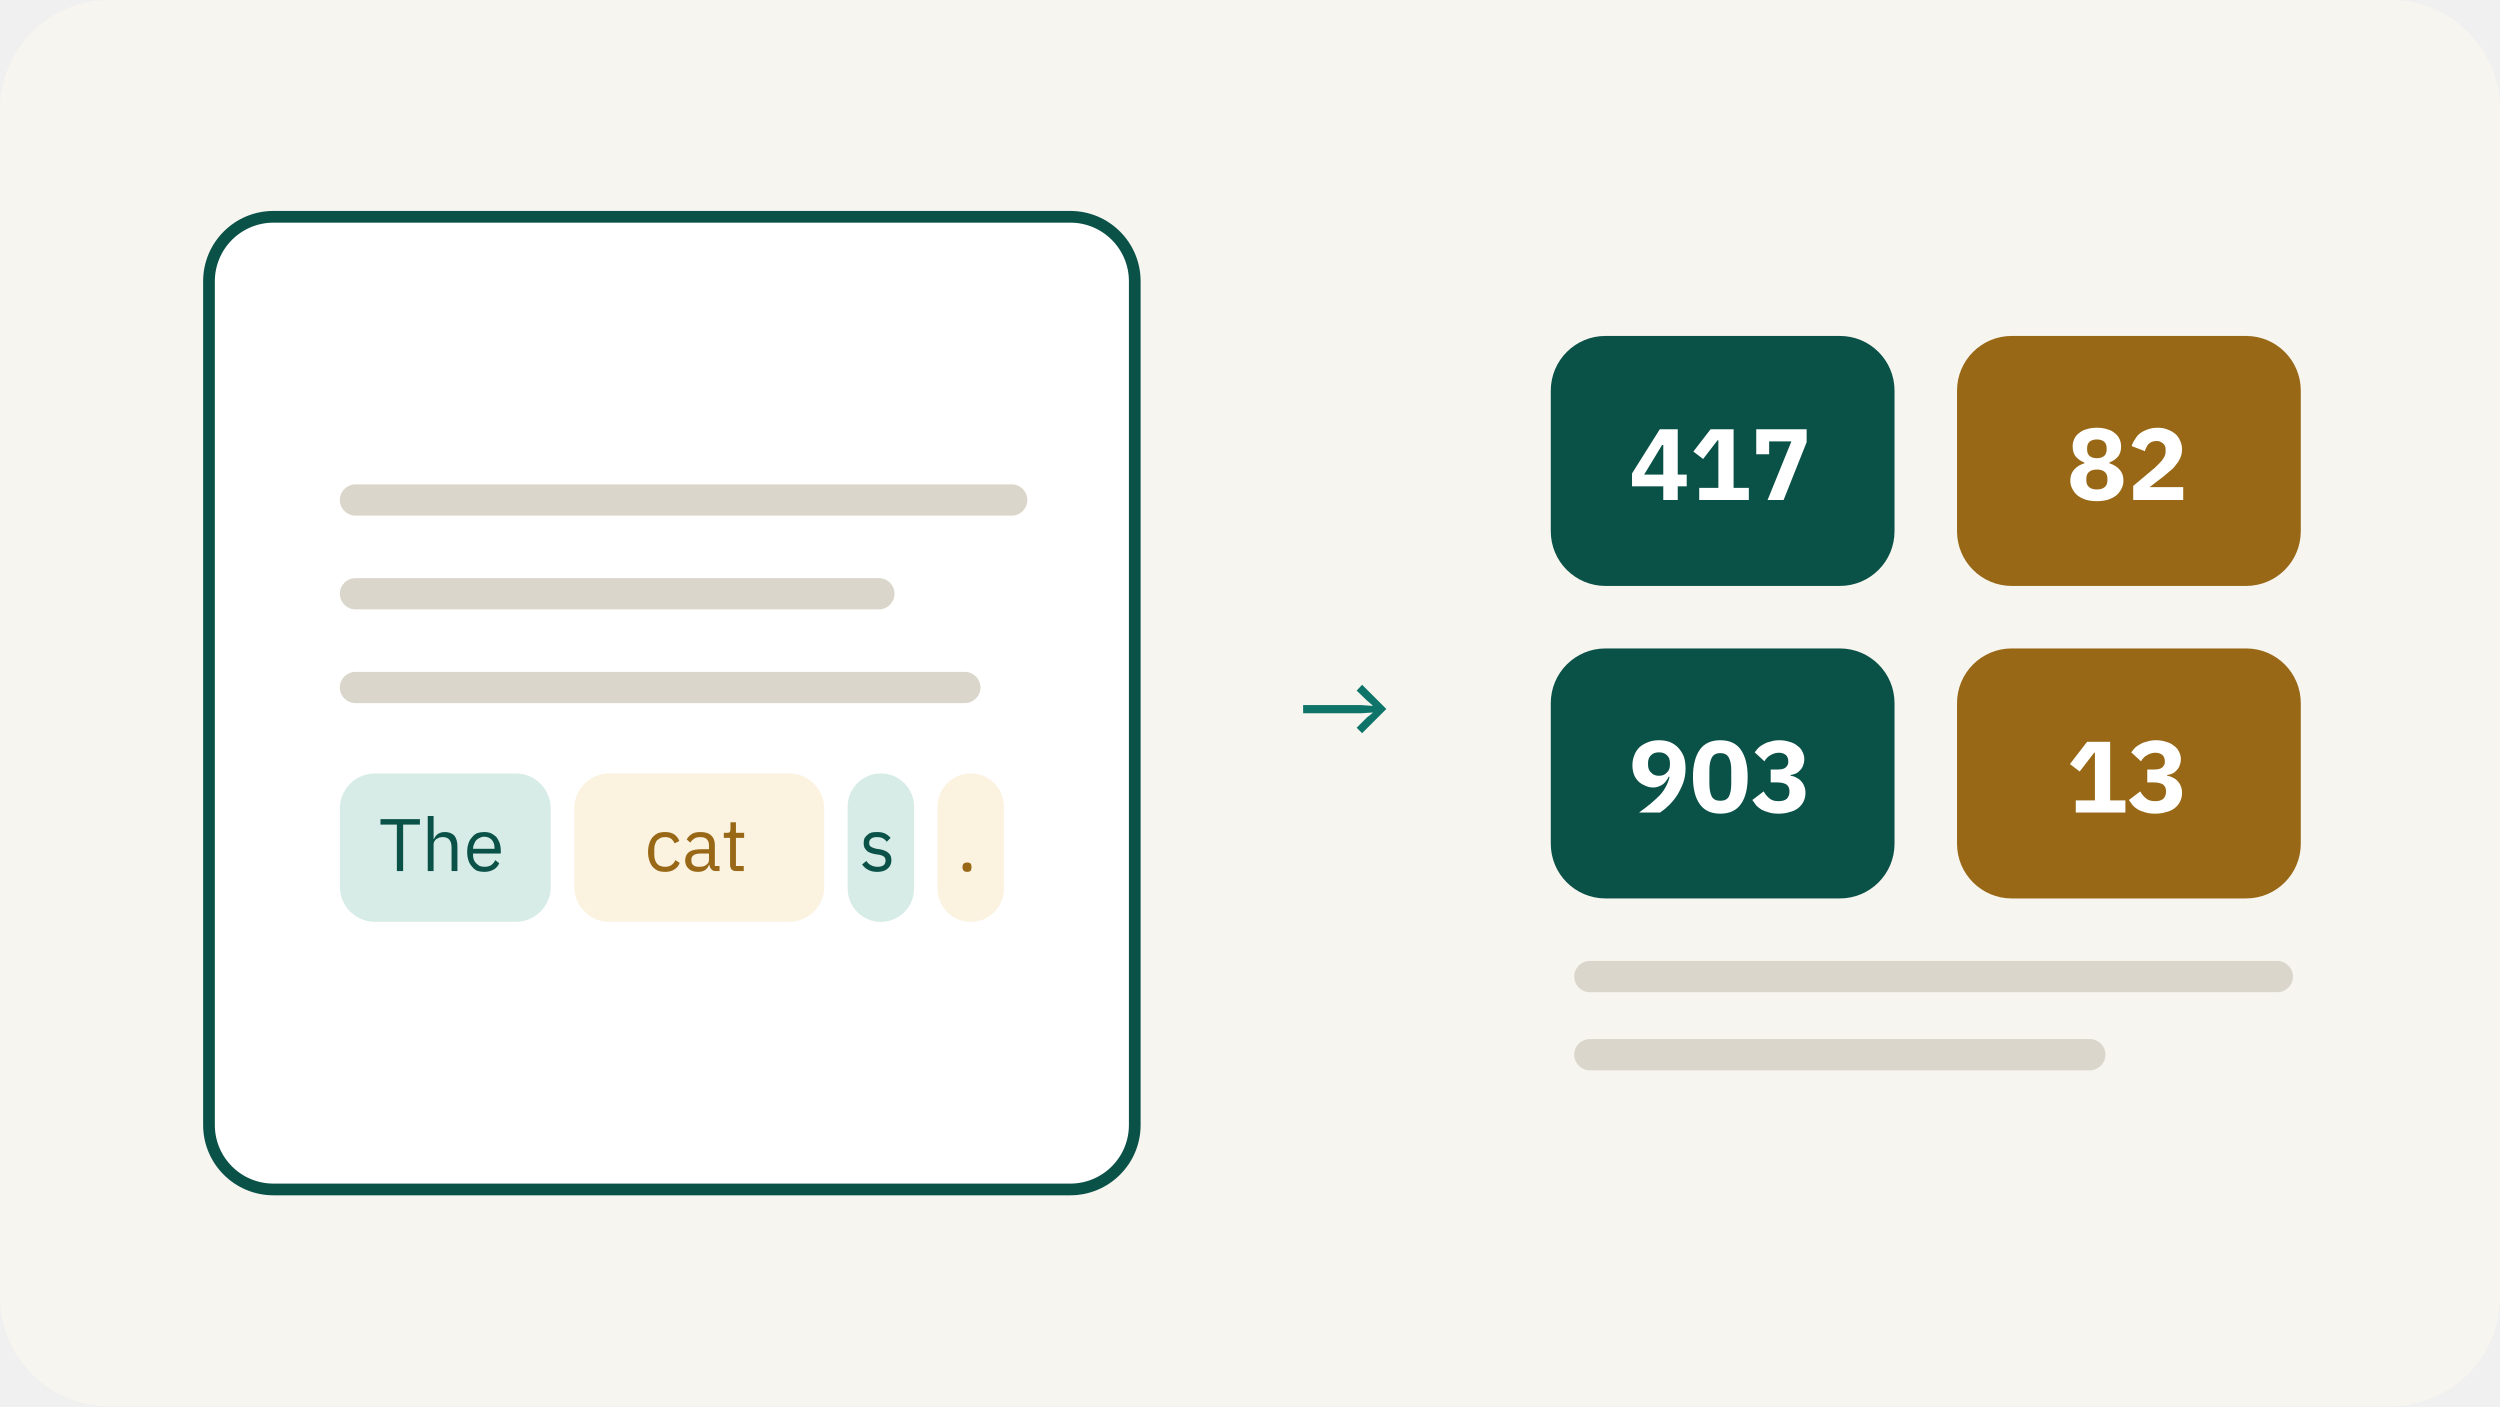
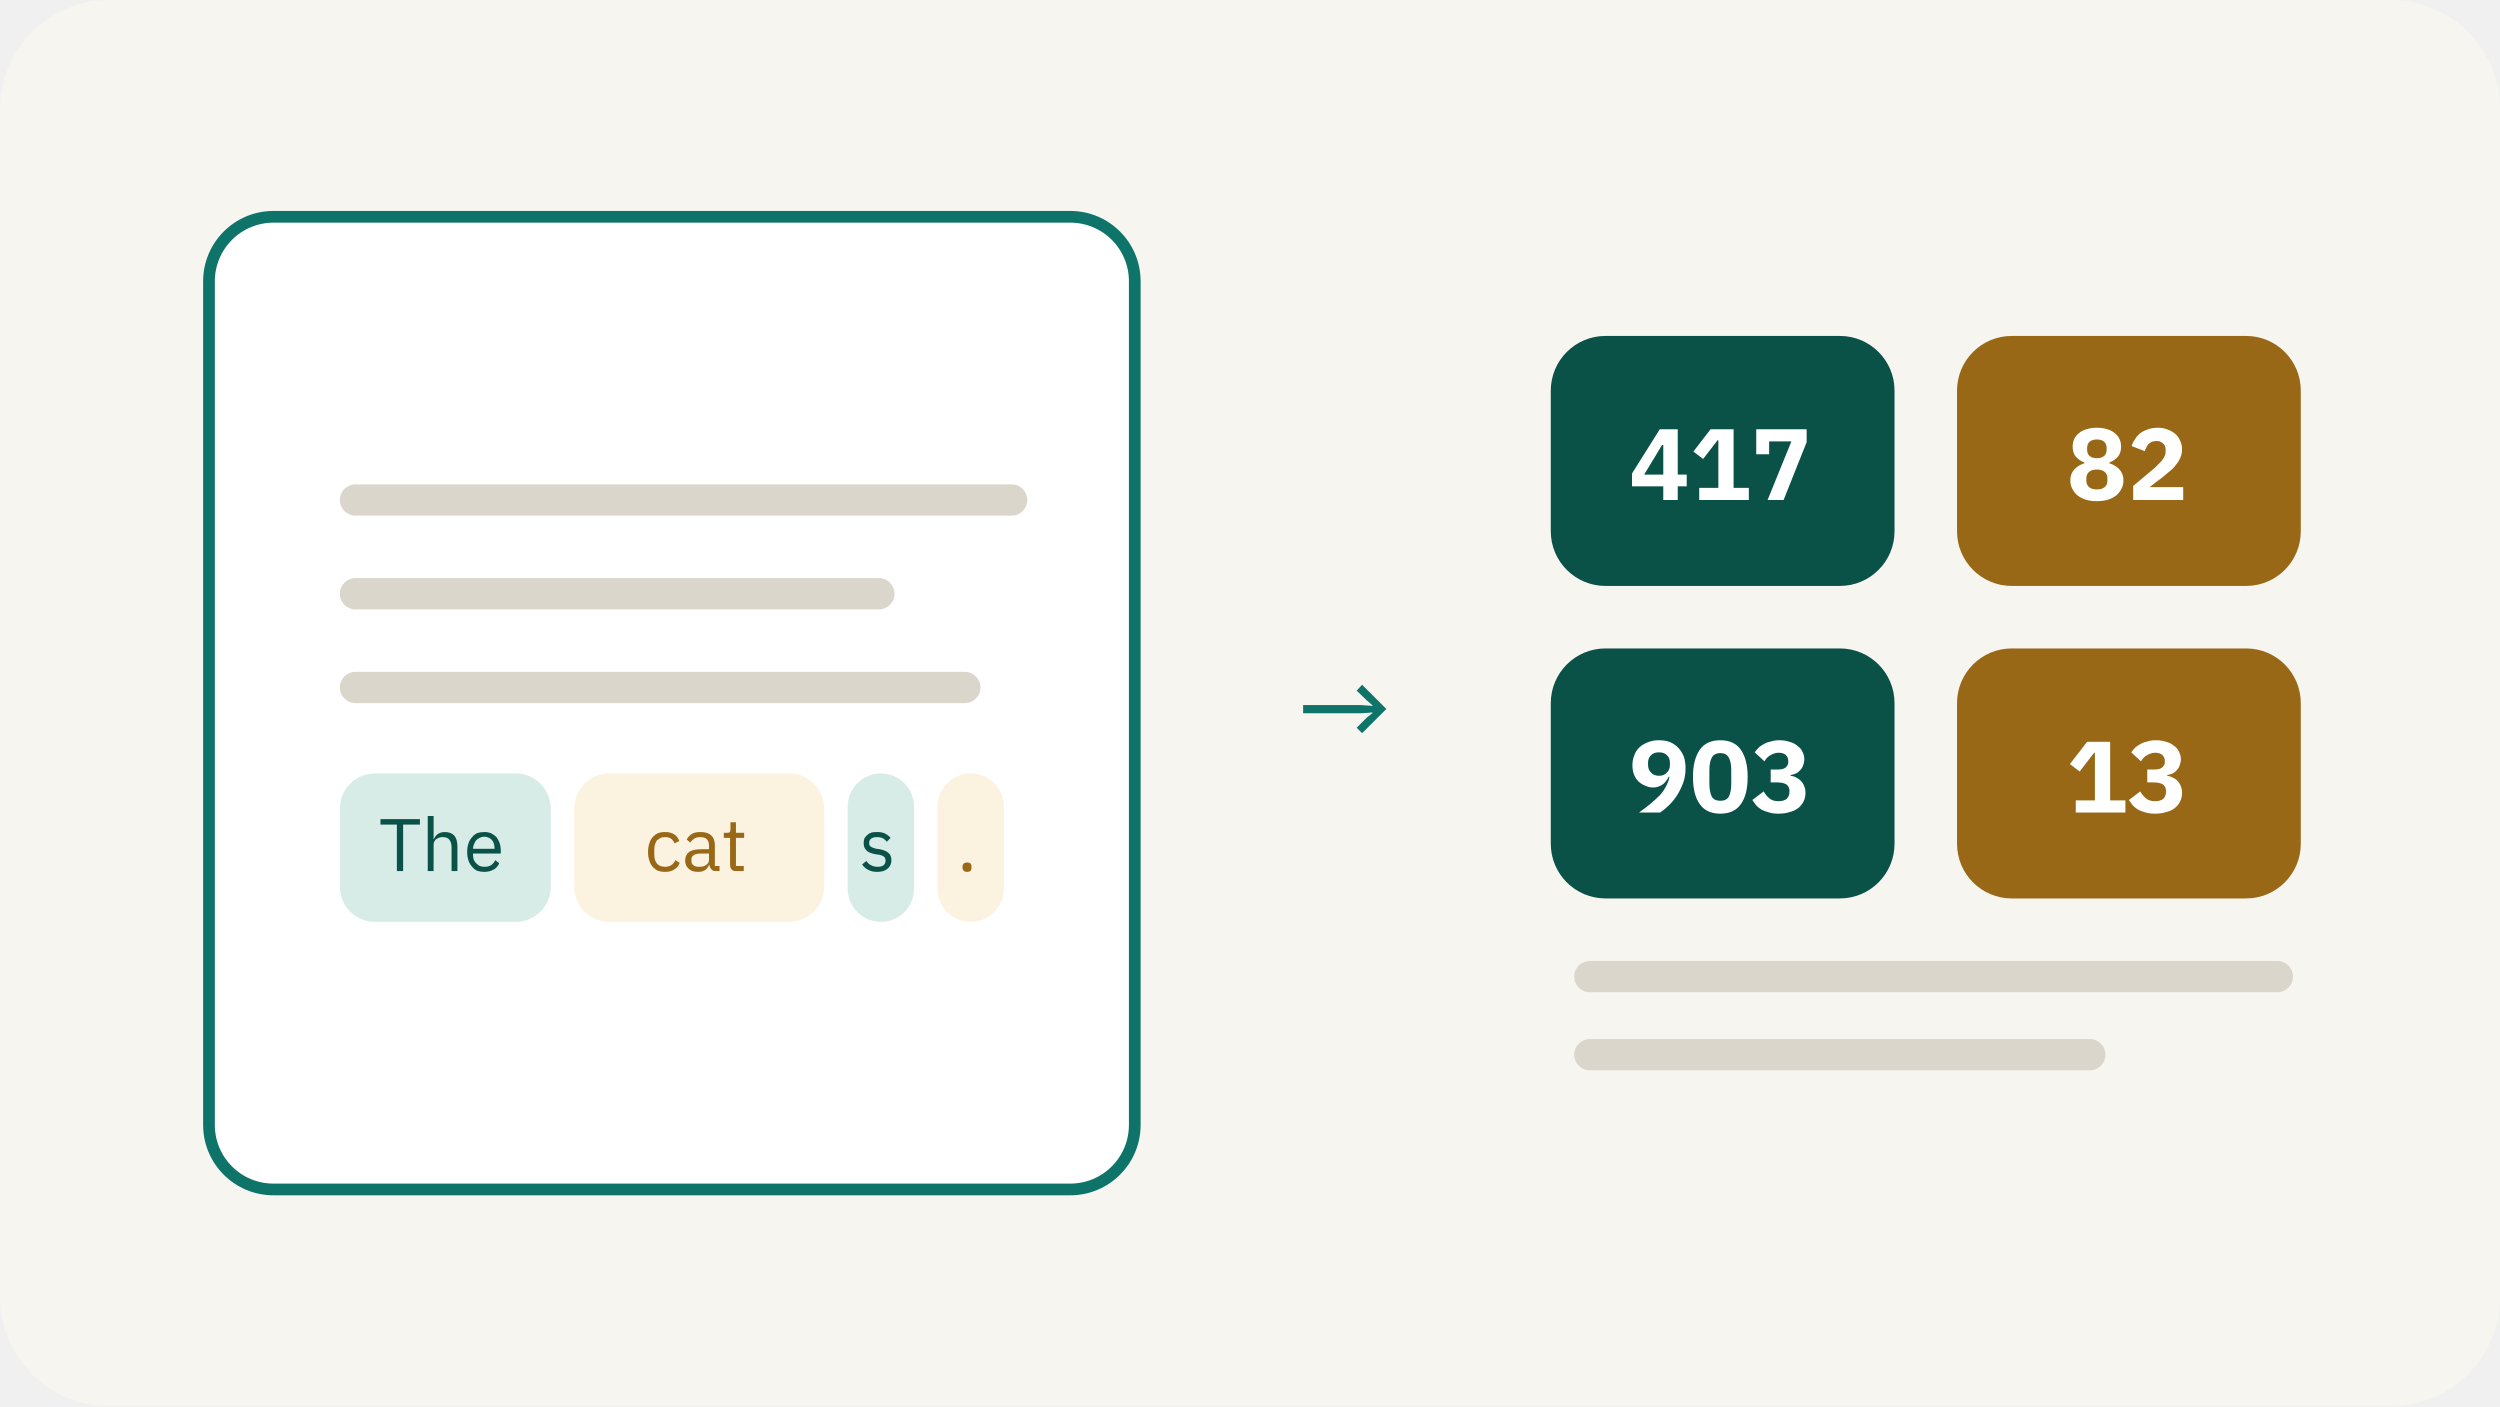
<svg xmlns="http://www.w3.org/2000/svg" width="640" height="360" viewBox="0 0 640 360">
  <mask id="satori_om-id">
    <rect x="0" y="0" width="640" height="360" fill="#fff" />
  </mask>
  <path x="0" y="0" width="640" height="360" fill="#F7F5EF" d="M28,0 h584 a28,28 0 0 1 28,28 v304 a28,28 0 0 1 -28,28 h-584 a28,28 0 0 1 -28,-28 v-304 a28,28 0 0 1 28,-28" />
  <defs>
    <clipPath id="satori_bc-id-0">
      <path x="52" y="54" width="240" height="252" d="M70,54 h204 a18,18 0 0 1 18,18 v216 a18,18 0 0 1 -18,18 h-204 a18,18 0 0 1 -18,-18 v-216 a18,18 0 0 1 18,-18" />
    </clipPath>
  </defs>
  <mask id="satori_om-id-0">
    <rect x="55" y="57" width="234" height="246" fill="#fff" />
    <path width="240" height="252" fill="none" stroke="#000" stroke-width="6" d="M57.272,59.272 A18,18 0 0 1 70,54 h204 a18,18 0 0 1 18,18 v216 a18,18 0 0 1 -18,18 h-204 a18,18 0 0 1 -18,-18 v-216 A18,18 0 0 1 57.272,59.272" />
  </mask>
  <path x="52" y="54" width="240" height="252" fill="#FFFFFF" d="M70,54 h204 a18,18 0 0 1 18,18 v216 a18,18 0 0 1 -18,18 h-204 a18,18 0 0 1 -18,-18 v-216 a18,18 0 0 1 18,-18" />
-   <path width="240" height="252" clip-path="url(#satori_bc-id-0)" fill="none" stroke="#0A5148" stroke-width="6" d="M57.272,59.272 A18,18 0 0 1 70,54 h204 a18,18 0 0 1 18,18 v216 a18,18 0 0 1 -18,18 h-204 a18,18 0 0 1 -18,-18 v-216 A18,18 0 0 1 57.272,59.272" />
+   <path width="240" height="252" clip-path="url(#satori_bc-id-0)" fill="none" stroke="#0E7469" stroke-width="6" d="M57.272,59.272 A18,18 0 0 1 70,54 h204 a18,18 0 0 1 18,18 v216 a18,18 0 0 1 -18,18 h-204 a18,18 0 0 1 -18,-18 v-216 A18,18 0 0 1 57.272,59.272" />
  <mask id="satori_om-id-0-0">
    <rect x="87" y="124" width="170" height="56" fill="#fff" />
  </mask>
  <mask id="satori_om-id-0-0-0">
    <rect x="87" y="124" width="176" height="8" fill="#fff" />
  </mask>
  <path x="87" y="124" width="176" height="8" fill="#DAD6CB" d="M91,124 h168 a4,4 0 0 1 4,4 v0 a4,4 0 0 1 -4,4 h-168 a4,4 0 0 1 -4,-4 v0 a4,4 0 0 1 4,-4" />
  <mask id="satori_om-id-0-0-1">
    <rect x="87" y="148" width="142" height="8" fill="#fff" />
  </mask>
  <path x="87" y="148" width="142" height="8" fill="#DAD6CB" d="M91,148 h134 a4,4 0 0 1 4,4 v0 a4,4 0 0 1 -4,4 h-134 a4,4 0 0 1 -4,-4 v0 a4,4 0 0 1 4,-4" />
  <mask id="satori_om-id-0-0-2">
    <rect x="87" y="172" width="164" height="8" fill="#fff" />
  </mask>
  <path x="87" y="172" width="164" height="8" fill="#DAD6CB" d="M91,172 h156 a4,4 0 0 1 4,4 v0 a4,4 0 0 1 -4,4 h-156 a4,4 0 0 1 -4,-4 v0 a4,4 0 0 1 4,-4" />
  <mask id="satori_om-id-0-1">
    <rect x="87" y="198" width="170" height="38" fill="#fff" />
  </mask>
  <mask id="satori_om-id-0-1-0">
    <rect x="87" y="198" width="54" height="38" fill="#fff" />
  </mask>
  <path x="87" y="198" width="54" height="38" fill="#D7ECE7" d="M96,198 h36 a9,9 0 0 1 9,9 v20 a9,9 0 0 1 -9,9 h-36 a9,9 0 0 1 -9,-9 v-20 a9,9 0 0 1 9,-9" />
  <g>
    <path fill="#0A5148" d="M107.5 211.1L103.2 211.1L103.2 223L101.6 223L101.6 211.1L97.4 211.1L97.4 209.7L107.5 209.7L107.5 211.1ZM109.5 223L109.5 208.9L111.0 208.9L111.0 214.8L111.1 214.8Q111.4 214.0 112.1 213.5Q112.8 213.0 113.9 213.0L113.9 213.0Q115.4 213.0 116.3 213.9Q117.1 214.9 117.1 216.7L117.1 216.7L117.1 223L115.6 223L115.6 217.0Q115.6 214.3 113.4 214.3L113.4 214.3Q112.9 214.3 112.5 214.4Q112.1 214.6 111.7 214.8Q111.4 215.0 111.2 215.4Q111.0 215.7 111.0 216.2L111.0 216.2L111.0 223L109.5 223ZM124.0 223.2L124.0 223.2Q123.0 223.2 122.1 222.9Q121.3 222.5 120.8 221.8Q120.2 221.2 119.9 220.2Q119.6 219.3 119.6 218.1L119.6 218.1Q119.6 216.9 119.9 216.0Q120.2 215.0 120.8 214.4Q121.3 213.7 122.1 213.3Q123.0 213.0 124.0 213.0L124.0 213.0Q124.9 213.0 125.7 213.3Q126.5 213.7 127.1 214.3Q127.6 215.0 127.9 215.8Q128.2 216.7 128.2 217.8L128.2 217.8L128.2 218.5L121.1 218.5L121.1 218.9Q121.1 219.6 121.3 220.1Q121.5 220.6 121.9 221.0Q122.3 221.4 122.8 221.7Q123.4 221.9 124.1 221.9L124.1 221.9Q125.0 221.9 125.7 221.5Q126.4 221.0 126.8 220.2L126.8 220.2L127.8 221.0Q127.4 222.0 126.4 222.6Q125.3 223.2 124.0 223.2ZM124.0 214.2L124.0 214.2Q123.3 214.2 122.8 214.5Q122.3 214.7 121.9 215.1Q121.6 215.5 121.4 216.0Q121.1 216.6 121.1 217.2L121.1 217.2L121.1 217.3L126.6 217.3L126.6 217.1Q126.6 215.8 125.9 215.0Q125.1 214.2 124.0 214.2Z " />
  </g>
  <mask id="satori_om-id-0-1-1">
    <rect x="147" y="198" width="64" height="38" fill="#fff" />
  </mask>
  <path x="147" y="198" width="64" height="38" fill="#FBF2E0" d="M156,198 h46 a9,9 0 0 1 9,9 v20 a9,9 0 0 1 -9,9 h-46 a9,9 0 0 1 -9,-9 v-20 a9,9 0 0 1 9,-9" />
  <g>
    <path fill="#986816" d="M170.3 223.2L170.3 223.2Q169.2 223.2 168.4 222.9Q167.6 222.5 167.0 221.8Q166.5 221.2 166.2 220.2Q165.9 219.3 165.9 218.1L165.9 218.1Q165.9 216.9 166.2 216.0Q166.5 215.0 167.0 214.4Q167.6 213.7 168.4 213.3Q169.2 213.0 170.3 213.0L170.3 213.0Q171.7 213.0 172.6 213.6Q173.5 214.2 173.9 215.3L173.9 215.3L172.7 215.9Q172.4 215.2 171.8 214.7Q171.2 214.3 170.3 214.3L170.3 214.3Q169.6 214.3 169.1 214.5Q168.6 214.8 168.2 215.1Q167.9 215.5 167.7 216.1Q167.5 216.6 167.5 217.3L167.5 217.3L167.5 218.9Q167.5 220.2 168.2 221.1Q168.9 221.9 170.3 221.9L170.3 221.9Q172.1 221.9 172.9 220.2L172.9 220.2L174.0 220.9Q173.6 222.0 172.6 222.6Q171.7 223.2 170.3 223.2ZM184.2 223L183.3 223Q182.4 223 182.1 222.5Q181.7 222.1 181.6 221.4L181.6 221.4L181.5 221.4Q181.2 222.3 180.4 222.8Q179.7 223.2 178.7 223.2L178.7 223.2Q177.1 223.2 176.3 222.4Q175.4 221.6 175.4 220.3L175.4 220.3Q175.4 218.9 176.4 218.1Q177.4 217.4 179.6 217.4L179.6 217.4L181.5 217.4L181.5 216.4Q181.5 215.4 180.9 214.8Q180.4 214.3 179.2 214.3L179.2 214.3Q178.3 214.3 177.7 214.7Q177.1 215.1 176.7 215.7L176.7 215.7L175.8 214.9Q176.2 214.1 177.1 213.5Q177.9 213.0 179.3 213.0L179.3 213.0Q181.1 213.0 182.0 213.8Q183.0 214.7 183.0 216.3L183.0 216.3L183.0 221.7L184.2 221.7L184.2 223ZM178.9 221.9L178.9 221.9Q179.5 221.9 180.0 221.8Q180.4 221.7 180.8 221.4Q181.1 221.2 181.3 220.9Q181.5 220.5 181.5 220.2L181.5 220.2L181.5 218.5L179.5 218.5Q178.2 218.5 177.6 218.9Q177.0 219.3 177.0 220.0L177.0 220.0L177.0 220.4Q177.0 221.1 177.5 221.5Q178.0 221.9 178.9 221.9ZM190.4 223L188.5 223Q187.7 223 187.3 222.6Q186.9 222.1 186.9 221.4L186.9 221.4L186.9 214.5L185.3 214.5L185.3 213.2L186.2 213.2Q186.7 213.2 186.8 213.0Q187.0 212.8 187.0 212.3L187.0 212.3L187.0 210.5L188.4 210.5L188.4 213.2L190.5 213.2L190.5 214.5L188.4 214.5L188.4 221.7L190.4 221.7L190.4 223Z " />
  </g>
  <mask id="satori_om-id-0-1-2">
    <rect x="217" y="198" width="17" height="38" fill="#fff" />
  </mask>
  <path x="217" y="198" width="17" height="38" fill="#D7ECE7" d="M225.5,198 h0 a8.5,8.5 0 0 1 8.5,8.5 v21 a8.5,8.5 0 0 1 -8.5,8.5 h0 a8.5,8.5 0 0 1 -8.5,-8.5 v-21 a8.5,8.5 0 0 1 8.5,-8.5" />
  <g>
    <path fill="#0A5148" d="M224.6 223.2L224.6 223.2Q223.2 223.2 222.3 222.7Q221.3 222.2 220.7 221.3L220.7 221.3L221.8 220.4Q222.3 221.2 223.0 221.5Q223.7 221.9 224.7 221.9L224.7 221.9Q225.6 221.9 226.2 221.5Q226.7 221.1 226.7 220.3L226.7 220.3Q226.7 219.8 226.4 219.4Q226.0 219.0 225.0 218.8L225.0 218.8L224.2 218.7Q223.6 218.6 223.0 218.4Q222.4 218.2 222.0 217.9Q221.6 217.5 221.3 217.0Q221.1 216.5 221.1 215.9L221.1 215.9Q221.1 215.1 221.3 214.6Q221.6 214.1 222.1 213.7Q222.5 213.3 223.2 213.1Q223.8 213.0 224.6 213.0L224.6 213.0Q225.8 213.0 226.6 213.4Q227.4 213.8 228.0 214.5L228.0 214.5L227.0 215.5Q226.7 215.0 226.0 214.6Q225.4 214.3 224.5 214.3L224.5 214.3Q223.5 214.3 223.0 214.7Q222.5 215.1 222.5 215.8L222.5 215.8Q222.5 216.5 223.0 216.8Q223.5 217.1 224.4 217.3L224.4 217.3L225.2 217.4Q226.8 217.7 227.5 218.4Q228.2 219.0 228.2 220.2L228.2 220.2Q228.2 221.6 227.2 222.4Q226.3 223.2 224.6 223.2Z " />
  </g>
  <mask id="satori_om-id-0-1-3">
    <rect x="240" y="198" width="17" height="38" fill="#fff" />
  </mask>
  <path x="240" y="198" width="17" height="38" fill="#FBF2E0" d="M248.5,198 h0 a8.5,8.5 0 0 1 8.5,8.5 v21 a8.5,8.5 0 0 1 -8.5,8.5 h0 a8.5,8.5 0 0 1 -8.5,-8.5 v-21 a8.5,8.5 0 0 1 8.5,-8.5" />
  <g>
    <path fill="#986816" d="M247.6 223.2L247.6 223.2Q247.0 223.2 246.7 222.9Q246.4 222.6 246.4 222.1L246.4 222.1L246.4 221.9Q246.4 221.4 246.7 221.1Q247.0 220.8 247.6 220.8L247.6 220.8Q248.2 220.8 248.5 221.1Q248.7 221.4 248.7 221.9L248.7 221.9L248.7 222.1Q248.7 222.6 248.5 222.9Q248.2 223.2 247.6 223.2Z " />
  </g>
  <mask id="satori_om-id-1">
    <rect x="332" y="161" width="25" height="39" fill="#fff" />
  </mask>
  <g>
    <path fill="#0E7469" d="M354.9 181.5L348.7 187.7L347.3 186.3L349.9 183.7L351.4 182.5L351.4 182.4L348.4 182.6L333.6 182.6L333.6 180.5L348.4 180.5L351.4 180.7L351.4 180.6L349.9 179.3L347.3 176.8L348.7 175.3L354.9 181.5Z " />
  </g>
  <mask id="satori_om-id-2">
    <rect x="397" y="86" width="192" height="188" fill="#fff" />
  </mask>
  <mask id="satori_om-id-2-0">
    <rect x="397" y="86" width="192" height="144" fill="#fff" />
  </mask>
  <mask id="satori_om-id-2-0-0">
    <rect x="397" y="86" width="192" height="64" fill="#fff" />
  </mask>
  <mask id="satori_om-id-2-0-0-0">
    <rect x="397" y="86" width="88" height="64" fill="#fff" />
  </mask>
  <path x="397" y="86" width="88" height="64" fill="#0A5148" d="M411,86 h60 a14,14 0 0 1 14,14 v36 a14,14 0 0 1 -14,14 h-60 a14,14 0 0 1 -14,-14 v-36 a14,14 0 0 1 14,-14" />
  <g>
    <path fill="#FFFFFF" d="M429.5 128L425.8 128L425.8 124.5L417.8 124.5L417.8 121.2L424.9 109.9L429.5 109.9L429.5 121.5L431.8 121.5L431.8 124.5L429.5 124.5L429.5 128ZM425.5 113.9L420.9 121.5L425.8 121.5L425.8 113.9L425.5 113.9ZM447.7 128L435.0 128L435.0 124.9L439.9 124.9L439.9 112.7L439.7 112.7L436.0 117.5L433.5 115.6L437.9 109.9L443.8 109.9L443.8 124.9L447.7 124.9L447.7 128ZM456.6 128L452.5 128L458.6 113.0L452.9 113.0L452.9 116.3L449.6 116.3L449.6 109.9L462.5 109.9L462.5 113.2L456.6 128Z " />
  </g>
  <mask id="satori_om-id-2-0-0-1">
    <rect x="501" y="86" width="88" height="64" fill="#fff" />
  </mask>
  <path x="501" y="86" width="88" height="64" fill="#986816" d="M515,86 h60 a14,14 0 0 1 14,14 v36 a14,14 0 0 1 -14,14 h-60 a14,14 0 0 1 -14,-14 v-36 a14,14 0 0 1 14,-14" />
  <g>
    <path fill="#FFFFFF" d="M536.8 128.3L536.8 128.3Q535.2 128.3 533.9 127.9Q532.7 127.5 531.8 126.8Q531.0 126.1 530.5 125.1Q530.0 124.2 530.0 123.0L530.0 123.0Q530.0 121.3 531.0 120.2Q532.0 119.1 533.6 118.6L533.6 118.6L533.6 118.4Q532.3 117.9 531.4 116.9Q530.6 115.9 530.6 114.3L530.6 114.3Q530.6 113.3 531.0 112.4Q531.4 111.5 532.2 110.9Q533.0 110.2 534.1 109.9Q535.3 109.5 536.8 109.5L536.8 109.5Q538.3 109.5 539.5 109.9Q540.6 110.2 541.4 110.9Q542.2 111.5 542.6 112.4Q543.0 113.3 543.0 114.3L543.0 114.3Q543.0 115.9 542.2 116.9Q541.3 117.9 540.0 118.4L540.0 118.4L540.0 118.6Q541.6 119.1 542.6 120.2Q543.6 121.3 543.6 123.0L543.6 123.0Q543.6 124.2 543.1 125.1Q542.6 126.1 541.8 126.8Q540.9 127.5 539.7 127.9Q538.4 128.3 536.8 128.3ZM536.8 125.3L536.8 125.3Q538.1 125.3 538.8 124.7Q539.5 124.1 539.5 123.0L539.5 123.0L539.5 122.5Q539.5 121.4 538.8 120.8Q538.1 120.2 536.8 120.2L536.8 120.2Q535.5 120.2 534.8 120.8Q534.1 121.4 534.1 122.5L534.1 122.5L534.1 123.0Q534.1 124.1 534.8 124.7Q535.5 125.3 536.8 125.3ZM536.8 117.3L536.8 117.3Q538.0 117.3 538.7 116.7Q539.3 116.1 539.3 115.1L539.3 115.1L539.3 114.7Q539.3 113.7 538.7 113.1Q538.0 112.5 536.8 112.5L536.8 112.5Q535.6 112.5 534.9 113.1Q534.3 113.7 534.3 114.7L534.3 114.7L534.3 115.1Q534.3 116.1 534.9 116.7Q535.6 117.3 536.8 117.3ZM558.9 124.7L558.9 128L546.1 128L546.1 124.4L551.7 119.7Q552.4 119.0 552.9 118.5Q553.5 117.9 553.8 117.4Q554.1 116.9 554.3 116.4Q554.4 115.9 554.4 115.4L554.4 115.4L554.4 115Q554.4 114.5 554.2 114.1Q554.0 113.7 553.6 113.4Q553.3 113.2 552.9 113.0Q552.5 112.9 552.0 112.9L552.0 112.9Q551.4 112.9 550.9 113.1Q550.4 113.3 550.0 113.7Q549.7 114.0 549.5 114.5Q549.2 114.9 549.1 115.5L549.1 115.5L545.7 114.2Q546.0 113.2 546.6 112.4Q547.1 111.5 547.9 110.9Q548.7 110.3 549.9 109.9Q551.0 109.5 552.4 109.5L552.4 109.5Q553.9 109.5 555 110.0Q556.1 110.4 556.9 111.1Q557.7 111.8 558.1 112.8Q558.6 113.8 558.6 115L558.6 115Q558.6 116.2 558.2 117.1Q557.8 118.1 557.1 118.9Q556.5 119.8 555.6 120.5Q554.7 121.3 553.7 122.1L553.7 122.1L550.3 124.7L558.9 124.7Z " />
  </g>
  <mask id="satori_om-id-2-0-1">
    <rect x="397" y="166" width="192" height="64" fill="#fff" />
  </mask>
  <mask id="satori_om-id-2-0-1-0">
    <rect x="397" y="166" width="88" height="64" fill="#fff" />
  </mask>
  <path x="397" y="166" width="88" height="64" fill="#0A5148" d="M411,166 h60 a14,14 0 0 1 14,14 v36 a14,14 0 0 1 -14,14 h-60 a14,14 0 0 1 -14,-14 v-36 a14,14 0 0 1 14,-14" />
  <g>
    <path fill="#FFFFFF" d="M431.5 196.7L431.5 196.7Q431.5 198.7 430.9 200.4Q430.3 202.0 429.4 203.5Q428.5 204.9 427.3 206.1Q426.2 207.2 425.0 208L425.0 208L419.6 208Q421.3 206.8 422.6 205.7Q423.9 204.6 424.9 203.6Q425.9 202.5 426.5 201.3Q427.1 200.2 427.4 198.9L427.4 198.9L427.2 198.8Q427.0 199.3 426.6 199.8Q426.3 200.3 425.8 200.7Q425.3 201.1 424.7 201.3Q424.0 201.6 423.2 201.6L423.2 201.6Q422.1 201.6 421.1 201.1Q420.1 200.7 419.4 200.0Q418.7 199.3 418.3 198.3Q417.9 197.2 417.9 195.9L417.9 195.9Q417.9 194.5 418.4 193.3Q418.8 192.2 419.7 191.3Q420.6 190.5 421.9 190.0Q423.1 189.5 424.7 189.5L424.7 189.5Q426.3 189.5 427.6 190.0Q428.9 190.6 429.7 191.5Q430.6 192.5 431.1 193.8Q431.5 195.1 431.5 196.7ZM424.7 198.6L424.7 198.6Q426.0 198.6 426.7 197.8Q427.5 197.1 427.5 195.8L427.5 195.8L427.5 195.3Q427.5 194.0 426.7 193.3Q426.0 192.6 424.7 192.6L424.7 192.6Q423.4 192.6 422.7 193.3Q421.9 194.0 421.9 195.3L421.9 195.3L421.9 195.8Q421.9 197.1 422.7 197.8Q423.4 198.6 424.7 198.6ZM440.4 208.3L440.4 208.3Q436.8 208.3 435.1 205.8Q433.4 203.4 433.4 198.9L433.4 198.9Q433.4 194.5 435.1 192.0Q436.8 189.5 440.4 189.5L440.4 189.5Q444.0 189.5 445.7 192.0Q447.4 194.5 447.4 198.9L447.4 198.9Q447.4 203.4 445.7 205.8Q444.0 208.3 440.4 208.3ZM440.4 205.0L440.4 205.0Q442.0 205.0 442.6 203.9Q443.2 202.7 443.2 200.6L443.2 200.6L443.2 197.2Q443.2 195.1 442.6 194.0Q442.0 192.8 440.4 192.8L440.4 192.8Q438.8 192.8 438.2 194.0Q437.6 195.1 437.6 197.2L437.6 197.2L437.6 200.6Q437.6 202.7 438.2 203.9Q438.8 205.0 440.4 205.0ZM453.3 197.0L455.0 197.0Q456.5 197.0 457.1 196.5Q457.8 195.9 457.8 195.1L457.8 195.1L457.8 194.9Q457.8 193.9 457.2 193.3Q456.5 192.7 455.4 192.7L455.4 192.7Q454.3 192.7 453.3 193.3Q452.3 193.8 451.7 194.9L451.7 194.9L449.2 192.6Q449.7 191.9 450.3 191.3Q450.9 190.8 451.7 190.4Q452.4 190.0 453.4 189.8Q454.3 189.5 455.5 189.5L455.5 189.5Q456.9 189.5 458.1 189.9Q459.3 190.2 460.1 190.9Q461.0 191.5 461.4 192.4Q461.9 193.3 461.9 194.3L461.9 194.3Q461.9 195.2 461.6 195.9Q461.4 196.6 460.9 197.1Q460.4 197.7 459.8 198.0Q459.1 198.3 458.4 198.4L458.4 198.4L458.4 198.6Q459.3 198.7 459.9 199.1Q460.6 199.4 461.1 200.0Q461.6 200.5 461.9 201.3Q462.2 202.0 462.2 203.0L462.2 203.0Q462.2 204.2 461.7 205.2Q461.2 206.2 460.3 206.9Q459.4 207.6 458.1 207.9Q456.9 208.3 455.3 208.3L455.3 208.3Q453.9 208.3 452.9 208.0Q451.8 207.7 451.0 207.3Q450.2 206.8 449.6 206.2Q449.1 205.5 448.6 204.8L448.6 204.8L451.5 202.6Q452.1 203.7 453.0 204.4Q453.8 205.1 455.3 205.1L455.3 205.1Q456.7 205.1 457.4 204.5Q458.1 203.8 458.1 202.7L458.1 202.7L458.1 202.5Q458.1 201.4 457.3 200.8Q456.4 200.3 455.0 200.3L455.0 200.3L453.3 200.3L453.3 197.0Z " />
  </g>
  <mask id="satori_om-id-2-0-1-1">
    <rect x="501" y="166" width="88" height="64" fill="#fff" />
  </mask>
  <path x="501" y="166" width="88" height="64" fill="#986816" d="M515,166 h60 a14,14 0 0 1 14,14 v36 a14,14 0 0 1 -14,14 h-60 a14,14 0 0 1 -14,-14 v-36 a14,14 0 0 1 14,-14" />
  <g>
    <path fill="#FFFFFF" d="M544.1 208L531.4 208L531.4 204.9L536.3 204.9L536.3 192.7L536.1 192.7L532.4 197.5L529.9 195.6L534.3 189.9L540.2 189.9L540.2 204.9L544.1 204.9L544.1 208ZM549.7 197.0L551.4 197.0Q552.9 197.0 553.5 196.5Q554.2 195.9 554.2 195.1L554.2 195.1L554.2 194.9Q554.2 193.9 553.6 193.3Q552.9 192.7 551.8 192.7L551.8 192.7Q550.7 192.7 549.7 193.3Q548.7 193.8 548.1 194.9L548.1 194.9L545.6 192.6Q546.1 191.9 546.7 191.3Q547.3 190.8 548.1 190.4Q548.8 190.0 549.8 189.8Q550.7 189.5 551.9 189.5L551.9 189.5Q553.3 189.5 554.5 189.9Q555.7 190.2 556.5 190.9Q557.4 191.5 557.8 192.4Q558.3 193.3 558.3 194.3L558.3 194.3Q558.3 195.2 558.0 195.9Q557.8 196.6 557.3 197.1Q556.8 197.7 556.2 198.0Q555.5 198.3 554.8 198.4L554.8 198.4L554.8 198.6Q555.6 198.7 556.3 199.1Q557.0 199.4 557.5 200.0Q558.0 200.5 558.3 201.3Q558.6 202.0 558.6 203.0L558.6 203.0Q558.6 204.2 558.1 205.2Q557.6 206.2 556.7 206.9Q555.8 207.6 554.5 207.9Q553.3 208.3 551.7 208.3L551.7 208.3Q550.3 208.3 549.3 208.0Q548.2 207.7 547.4 207.3Q546.6 206.8 546.0 206.2Q545.5 205.5 545.0 204.8L545.0 204.8L547.9 202.6Q548.5 203.7 549.4 204.4Q550.2 205.1 551.7 205.1L551.7 205.1Q553.1 205.1 553.8 204.5Q554.5 203.8 554.5 202.7L554.5 202.7L554.5 202.5Q554.5 201.4 553.7 200.8Q552.8 200.3 551.4 200.3L551.4 200.3L549.7 200.3L549.7 197.0Z " />
  </g>
  <mask id="satori_om-id-2-1">
    <rect x="397" y="246" width="192" height="28" fill="#fff" />
  </mask>
  <mask id="satori_om-id-2-1-0">
    <rect x="403" y="246" width="184" height="8" fill="#fff" />
  </mask>
  <path x="403" y="246" width="184" height="8" fill="#DAD6CB" d="M407,246 h176 a4,4 0 0 1 4,4 v0 a4,4 0 0 1 -4,4 h-176 a4,4 0 0 1 -4,-4 v0 a4,4 0 0 1 4,-4" />
  <mask id="satori_om-id-2-1-1">
    <rect x="403" y="266" width="136" height="8" fill="#fff" />
  </mask>
  <path x="403" y="266" width="136" height="8" fill="#DAD6CB" d="M407,266 h128 a4,4 0 0 1 4,4 v0 a4,4 0 0 1 -4,4 h-128 a4,4 0 0 1 -4,-4 v0 a4,4 0 0 1 4,-4" />
</svg>
